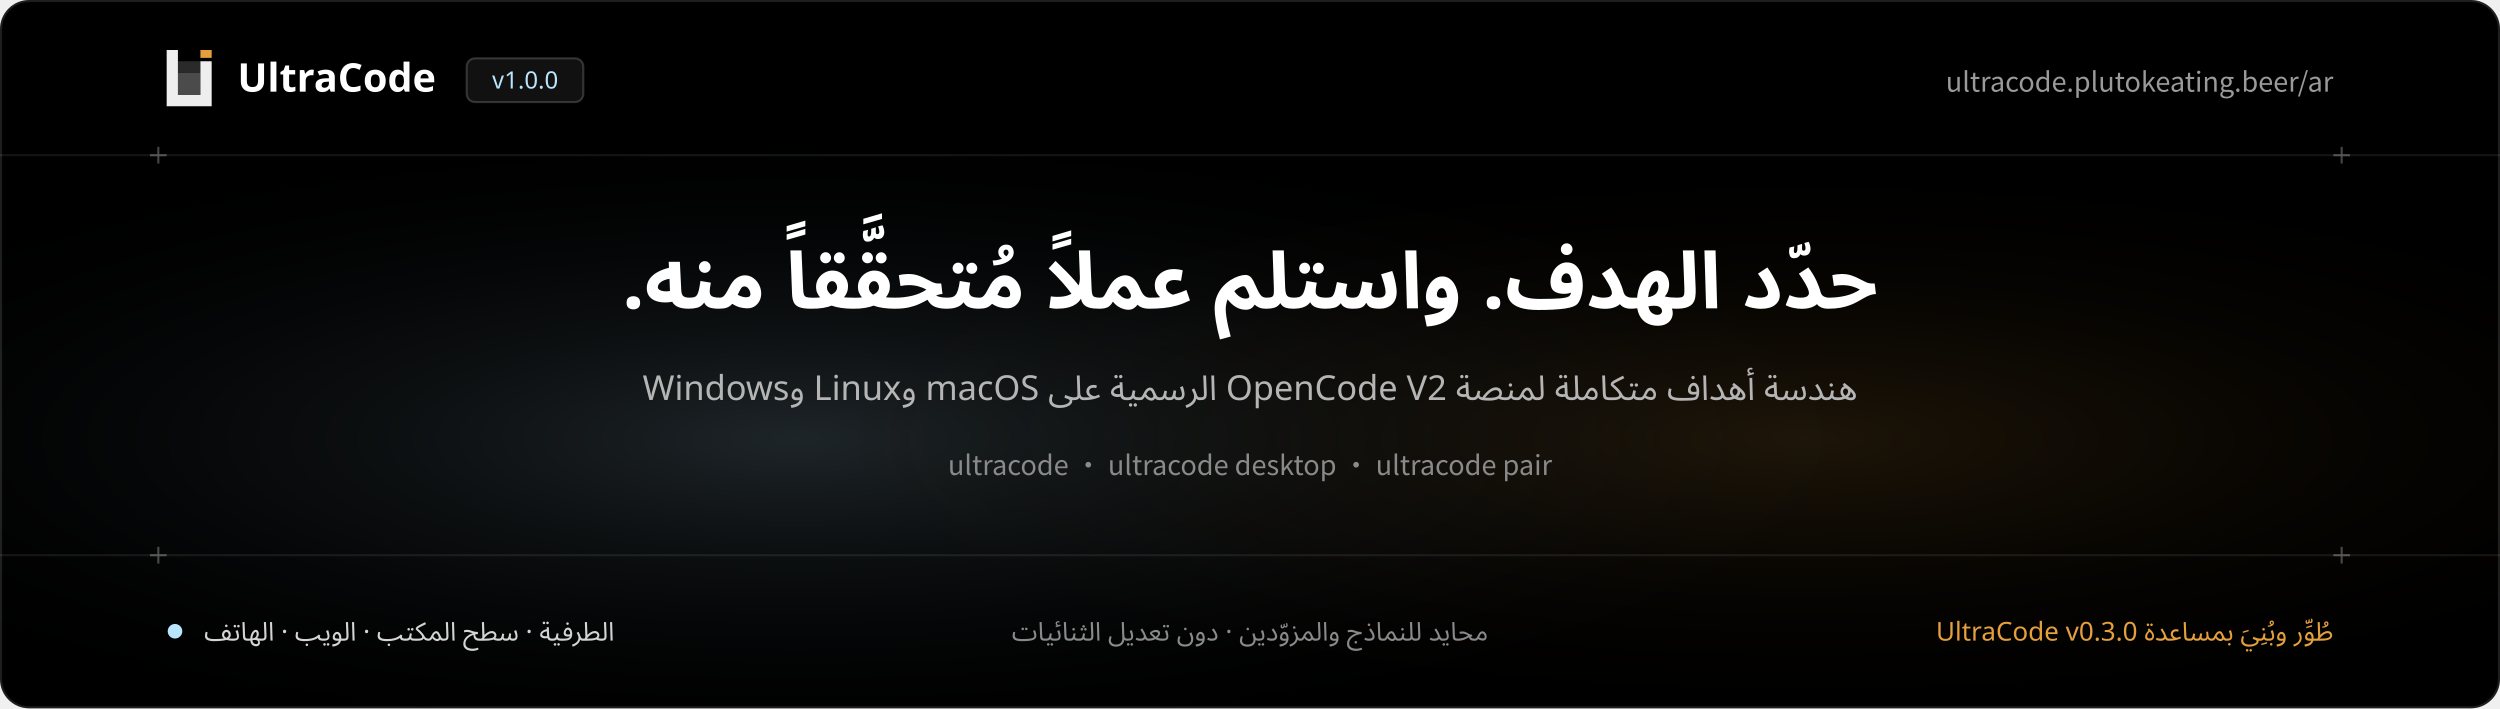
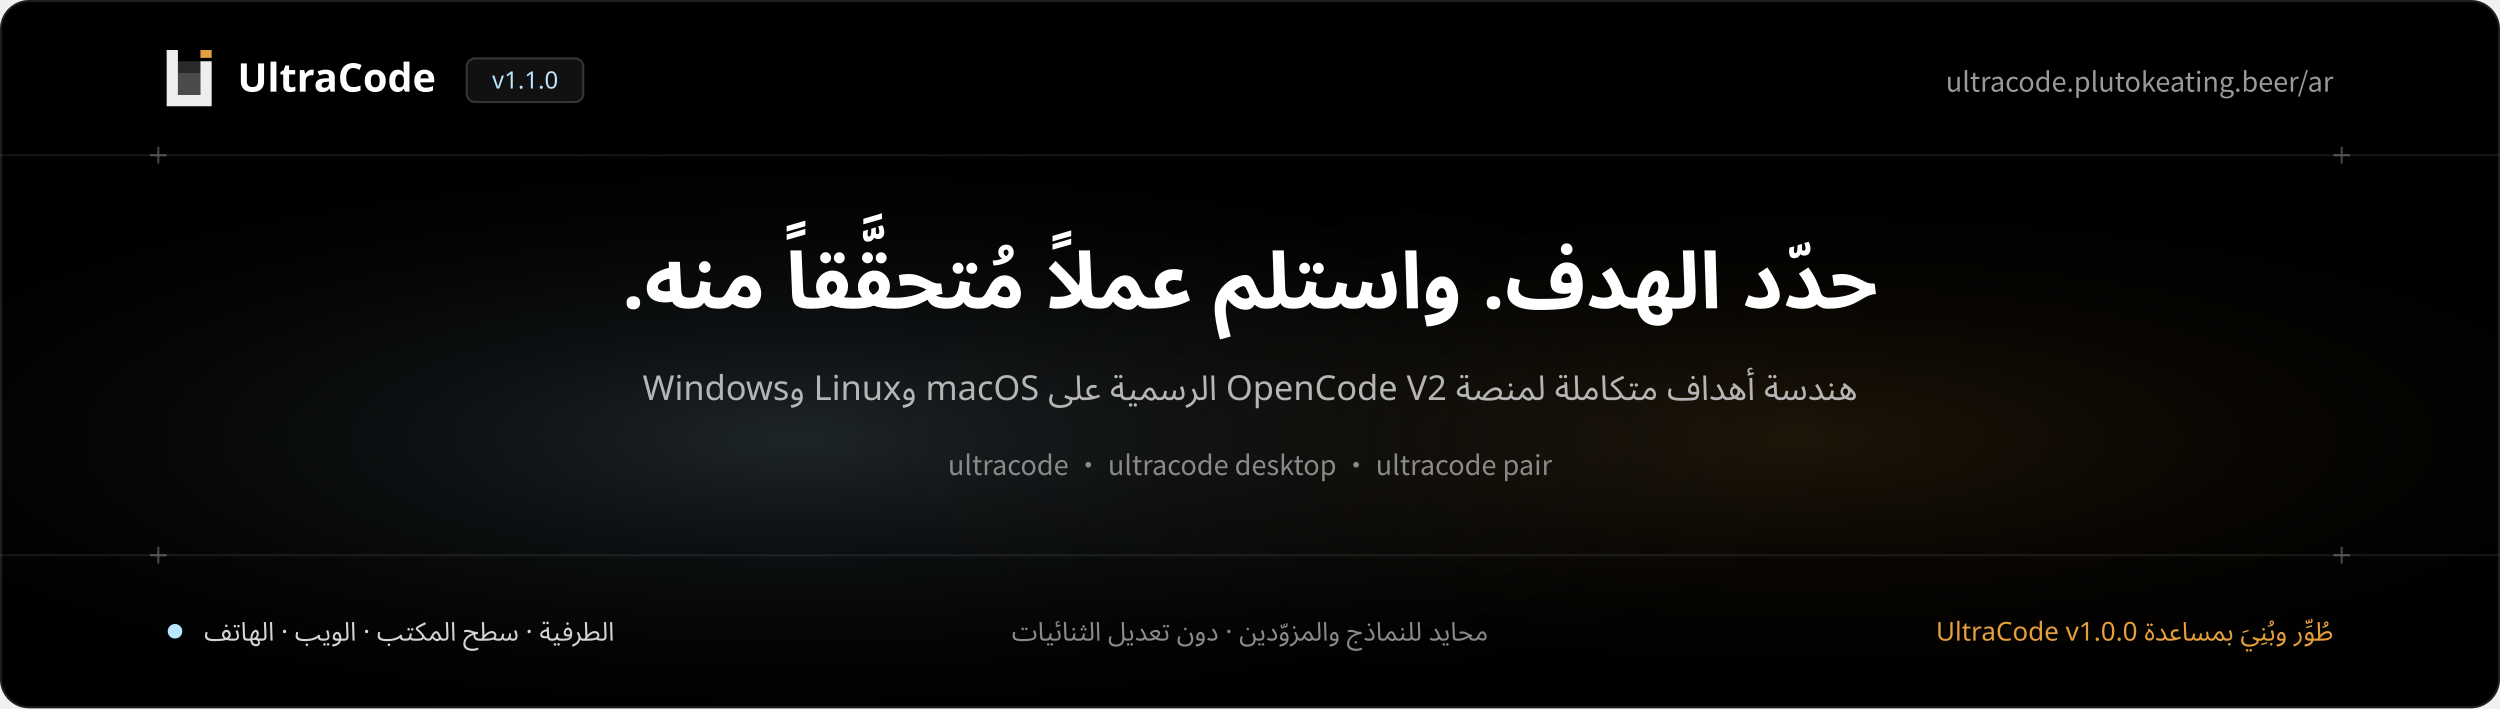
- <svg xmlns="http://www.w3.org/2000/svg" viewBox="0 0 1200 340" fill="none" direction="ltr" role="img" aria-label="UltraCode v1.0.0 — حدّد الهدف. واستلم عملاً مُتحقَّقاً منه.">
+ <svg xmlns="http://www.w3.org/2000/svg" viewBox="0 0 1200 340" fill="none" direction="ltr" role="img" aria-label="UltraCode v1.1.0 — حدّد الهدف. واستلم عملاً مُتحقَّقاً منه.">
  <defs>
    <radialGradient id="iceHorizon" cx="32%" cy="62%" r="46%">
      <stop offset="0%" stop-color="#BAE6FD" stop-opacity="0.16" />
      <stop offset="100%" stop-color="#000000" stop-opacity="0" />
    </radialGradient>
    <radialGradient id="amberHorizon" cx="72%" cy="62%" r="42%">
      <stop offset="0%" stop-color="#E5A03D" stop-opacity="0.13" />
      <stop offset="100%" stop-color="#000000" stop-opacity="0" />
    </radialGradient>
    <linearGradient id="topRim" x1="8%" y1="0%" x2="92%" y2="0%">
      <stop offset="0%" stop-color="#FFFFFF" stop-opacity="0" />
      <stop offset="28%" stop-color="#BAE6FD" stop-opacity="0.45" />
      <stop offset="50%" stop-color="#FFFFFF" stop-opacity="0.82" />
      <stop offset="72%" stop-color="#E5A03D" stop-opacity="0.42" />
      <stop offset="100%" stop-color="#FFFFFF" stop-opacity="0" />
    </linearGradient>
  </defs>
  <rect width="1200" height="340" rx="14" fill="#000000" />
  <rect width="1200" height="340" rx="14" fill="url(#iceHorizon)" />
  <rect width="1200" height="340" rx="14" fill="url(#amberHorizon)" />
  <rect x="0.5" y="0.5" width="1199" height="339" rx="13.5" stroke="#FFFFFF" stroke-opacity="0.12" />
  <line x1="96" y1="1" x2="1104" y2="1" stroke="url(#topRim)" stroke-width="1" />
  <line x1="0" y1="74.5" x2="1200" y2="74.5" stroke="#FFFFFF" stroke-opacity="0.08" />
  <line x1="0" y1="266.5" x2="1200" y2="266.5" stroke="#FFFFFF" stroke-opacity="0.08" />
  <path d="M76 70.5V78.5 M72 74.5H80 M1124 70.5V78.5 M1120 74.5H1128 M76 262.5V270.5 M72 266.5H80 M1124 262.5V270.5 M1120 266.5H1128" stroke="#FFFFFF" stroke-opacity="0.28" />
  <g transform="translate(80, 24)">
    <g transform="scale(0.09)">
      <path d="M60 120H180V240H60V120Z" fill="#4B4B4B" />
      <path d="M60 60H180V120H60V60Z" fill="#2A2A2A" />
      <path d="M0 0H60V240H180V60H240V300H0V0Z" fill="#EEEEEE" />
      <path d="M180 0H240V42H180V0Z" fill="#E5A03D" />
    </g>
    <text x="34" y="20" fill="#FFFFFF" font-family="ui-sans-serif, -apple-system, BlinkMacSystemFont, 'Segoe UI', 'Noto Sans', 'Ubuntu Sans', 'Noto Sans Arabic', 'Geeza Pro', 'SF Arabic', 'PingFang SC', 'Hiragino Sans GB', 'Noto Sans CJK SC', 'Noto Sans CJK TC', 'Microsoft YaHei', sans-serif" font-size="19" font-weight="600">UltraCode</text>
    <rect x="144" y="4" width="56" height="21" rx="4" fill="#111111" stroke="#FFFFFF" stroke-opacity="0.18" />
-     <text x="172" y="18.5" text-anchor="middle" fill="#BAE6FD" font-family="'JetBrains Mono', SFMono-Regular, Menlo, Consolas, 'Noto Sans Arabic', 'Geeza Pro', 'SF Arabic', 'PingFang SC', 'Noto Sans CJK SC', 'Noto Sans CJK TC', 'DejaVu Sans Mono', ui-monospace, monospace" font-size="11.5" font-weight="500">v1.0.0</text>
+     <text x="172" y="18.5" text-anchor="middle" fill="#BAE6FD" font-family="'JetBrains Mono', SFMono-Regular, Menlo, Consolas, 'Noto Sans Arabic', 'Geeza Pro', 'SF Arabic', 'PingFang SC', 'Noto Sans CJK SC', 'Noto Sans CJK TC', 'DejaVu Sans Mono', ui-monospace, monospace" font-size="11.5" font-weight="500">v1.1.0</text>
  </g>
  <text x="1120" y="44" text-anchor="end" fill="#9A9A9A" font-family="'JetBrains Mono', SFMono-Regular, Menlo, Consolas, 'Noto Sans Arabic', 'Geeza Pro', 'SF Arabic', 'PingFang SC', 'Noto Sans CJK SC', 'Noto Sans CJK TC', 'DejaVu Sans Mono', ui-monospace, monospace" font-size="13">ultracode.plutokeating.beer/ar</text>
  <text x="600" y="148" text-anchor="middle" fill="#FFFFFF" font-family="ui-sans-serif, -apple-system, BlinkMacSystemFont, 'Segoe UI', 'Noto Sans', 'Ubuntu Sans', 'Noto Sans Arabic', 'Geeza Pro', 'SF Arabic', 'PingFang SC', 'Hiragino Sans GB', 'Noto Sans CJK SC', 'Noto Sans CJK TC', 'Microsoft YaHei', sans-serif" font-size="38" font-weight="600">‫حدّد الهدف. واستلم عملاً مُتحقَّقاً منه.‬</text>
  <text x="600" y="192" text-anchor="middle" fill="#B5B5B5" font-family="ui-sans-serif, -apple-system, BlinkMacSystemFont, 'Segoe UI', 'Noto Sans', 'Ubuntu Sans', 'Noto Sans Arabic', 'Geeza Pro', 'SF Arabic', 'PingFang SC', 'Hiragino Sans GB', 'Noto Sans CJK SC', 'Noto Sans CJK TC', 'Microsoft YaHei', sans-serif" font-size="16.5">‫هندسة أهداف متكاملة لمنصة OpenCode V2 الرسمية على macOS وLinux وWindows‬</text>
  <text x="600" y="228" text-anchor="middle" fill="#8A8A8A" font-family="'JetBrains Mono', SFMono-Regular, Menlo, Consolas, 'Noto Sans Arabic', 'Geeza Pro', 'SF Arabic', 'PingFang SC', 'Noto Sans CJK SC', 'Noto Sans CJK TC', 'DejaVu Sans Mono', ui-monospace, monospace" font-size="13">ultracode   ·   ultracode desktop   ·   ultracode pair</text>
  <circle cx="84" cy="303" r="3.5" fill="#BAE6FD" />
  <text x="98" y="307.5" fill="#D4D4D4" font-family="ui-sans-serif, -apple-system, BlinkMacSystemFont, 'Segoe UI', 'Noto Sans', 'Ubuntu Sans', 'Noto Sans Arabic', 'Geeza Pro', 'SF Arabic', 'PingFang SC', 'Hiragino Sans GB', 'Noto Sans CJK SC', 'Noto Sans CJK TC', 'Microsoft YaHei', sans-serif" font-size="12.5">‫الطرفية · سطح المكتب · الويب · الهاتف‬</text>
  <text x="600" y="307.5" text-anchor="middle" fill="#8A8A8A" font-family="ui-sans-serif, -apple-system, BlinkMacSystemFont, 'Segoe UI', 'Noto Sans', 'Ubuntu Sans', 'Noto Sans Arabic', 'Geeza Pro', 'SF Arabic', 'PingFang SC', 'Hiragino Sans GB', 'Noto Sans CJK SC', 'Noto Sans CJK TC', 'Microsoft YaHei', sans-serif" font-size="12.5">‫محايد للنماذج والمزوّدين · دون تعديل الثنائيات‬</text>
-   <text x="1120" y="307.5" text-anchor="end" fill="#E5A03D" font-family="ui-sans-serif, -apple-system, BlinkMacSystemFont, 'Segoe UI', 'Noto Sans', 'Ubuntu Sans', 'Noto Sans Arabic', 'Geeza Pro', 'SF Arabic', 'PingFang SC', 'Hiragino Sans GB', 'Noto Sans CJK SC', 'Noto Sans CJK TC', 'Microsoft YaHei', sans-serif" font-size="12.5">‫طُوِّر وبُنِيَ بمساعدة UltraCode v0.3.0‬</text>
+   <text x="1120" y="307.5" text-anchor="end" fill="#E5A03D" font-family="ui-sans-serif, -apple-system, BlinkMacSystemFont, 'Segoe UI', 'Noto Sans', 'Ubuntu Sans', 'Noto Sans Arabic', 'Geeza Pro', 'SF Arabic', 'PingFang SC', 'Hiragino Sans GB', 'Noto Sans CJK SC', 'Noto Sans CJK TC', 'Microsoft YaHei', sans-serif" font-size="12.5">‫طُوِّر وبُنِيَ بمساعدة UltraCode v1.0.0‬</text>
</svg>
